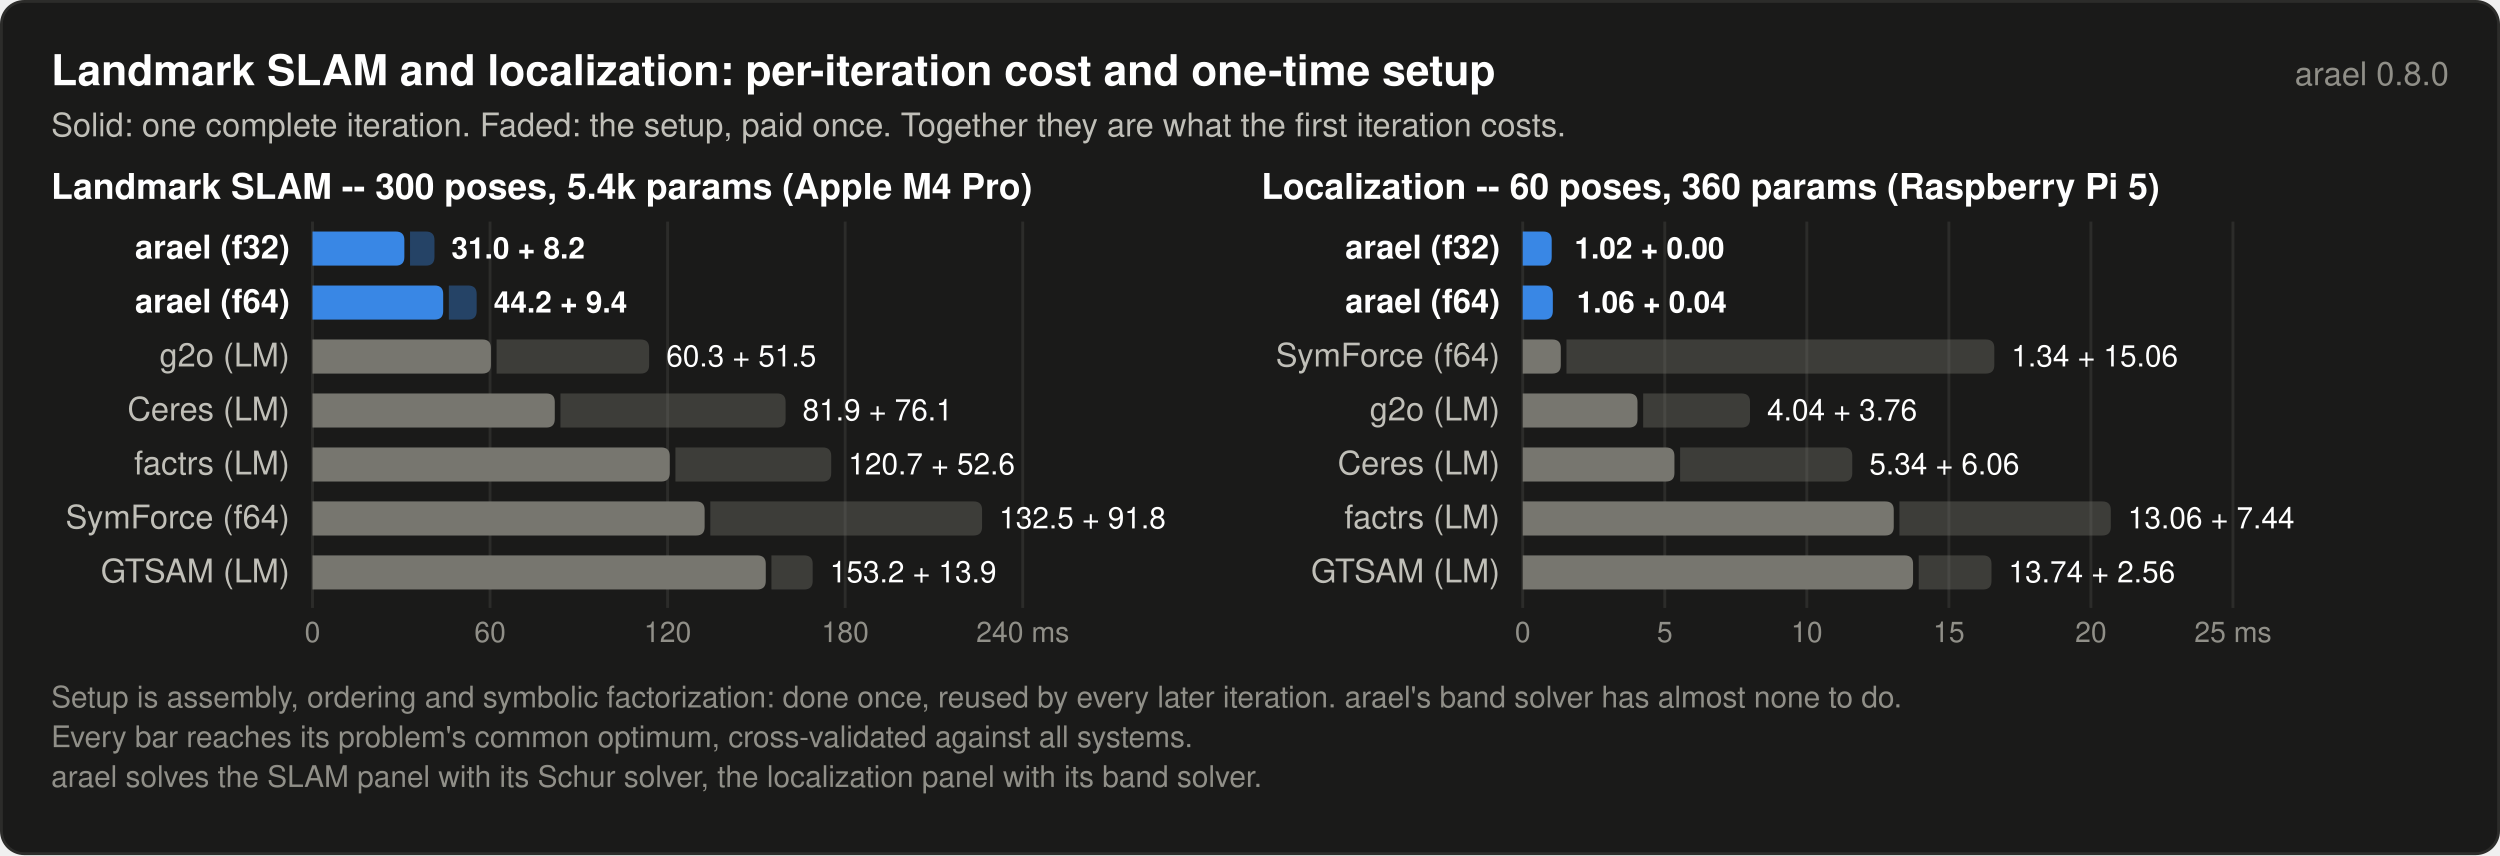
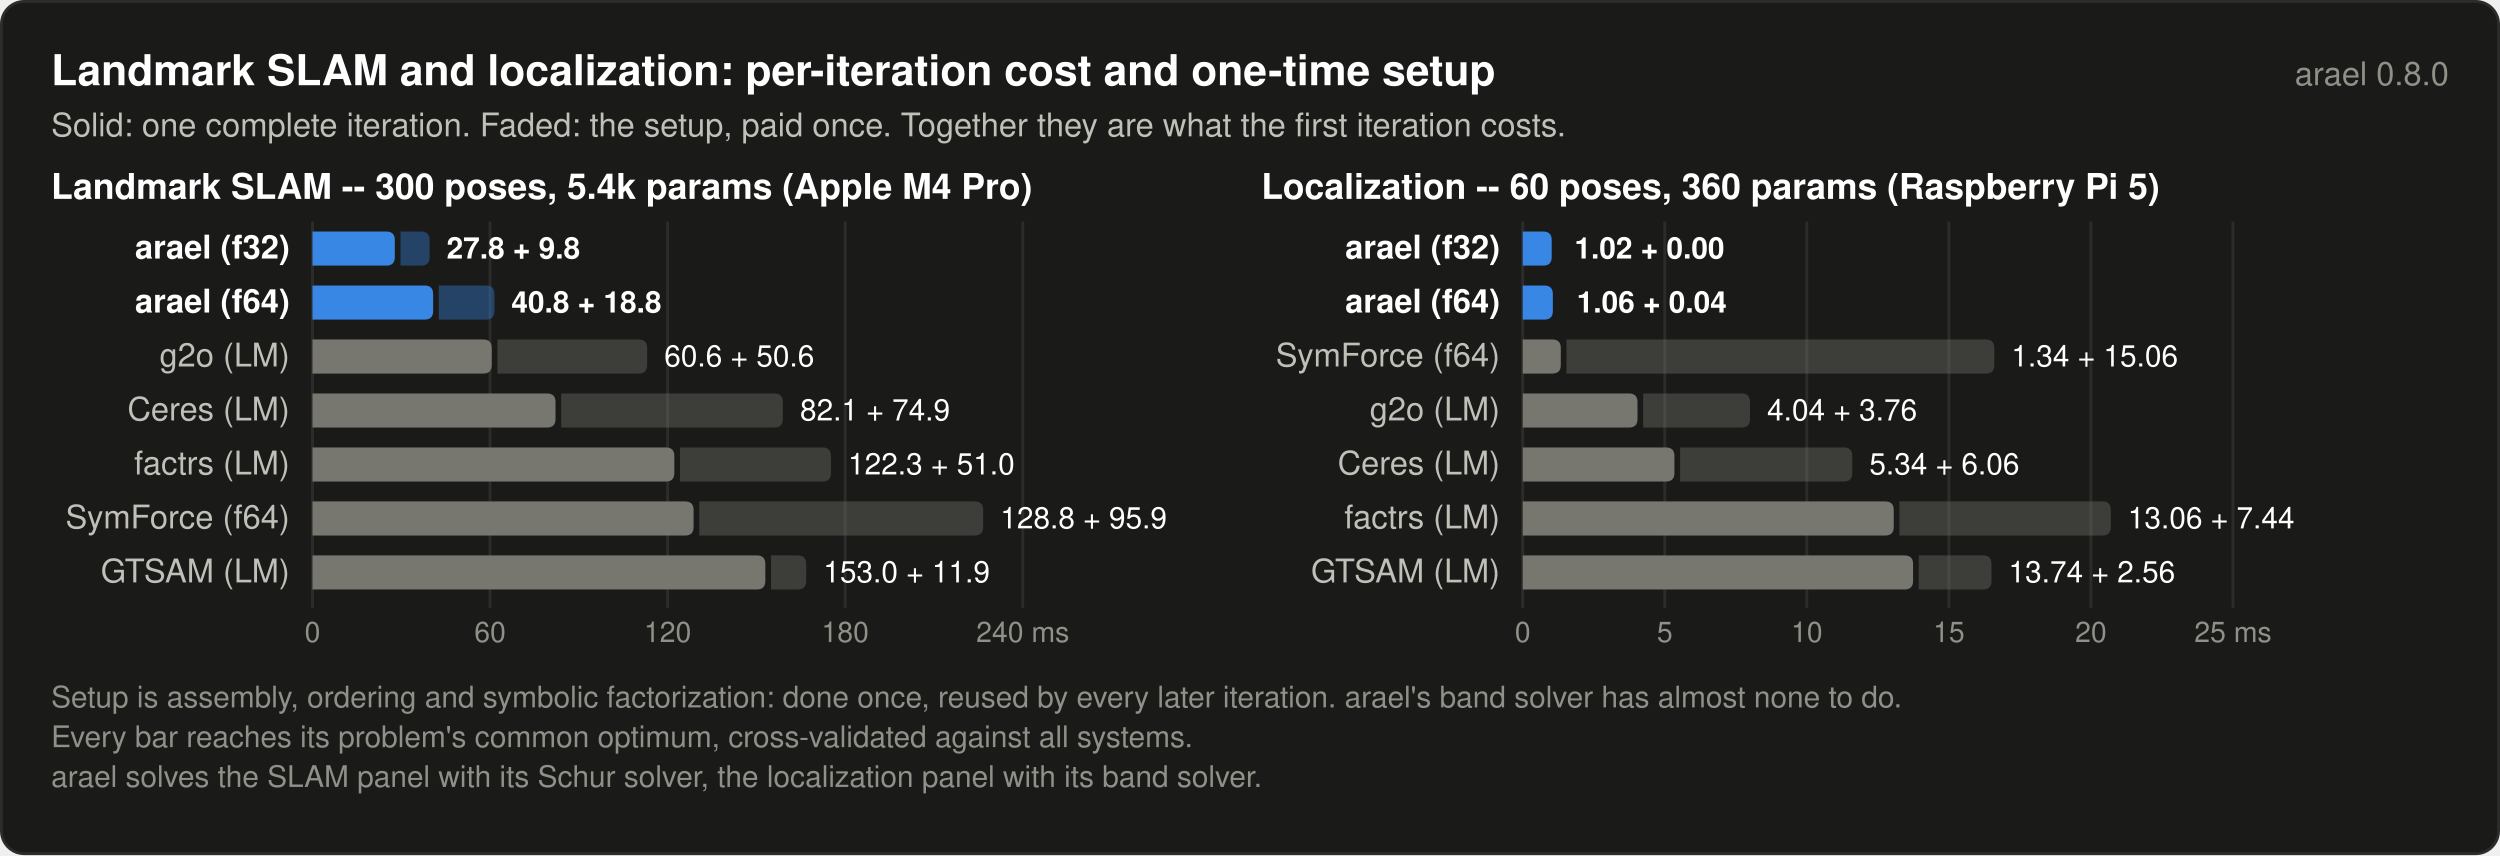
<svg xmlns="http://www.w3.org/2000/svg" width="880" height="301" viewBox="0 0 880 301" font-family="ui-sans-serif, system-ui, -apple-system, 'Segoe UI', Helvetica, Arial, sans-serif">
  <rect x="0.5" y="0.5" width="879" height="300" rx="8" fill="#1a1a19" stroke="#2c2c2a" />
  <text x="18" y="30" font-size="15" font-weight="600" fill="#ffffff">Landmark SLAM and localization: per-iteration cost and one-time setup</text>
  <text x="862" y="30" font-size="11.5" text-anchor="end" fill="#908f88">arael 0.8.0</text>
  <text x="18" y="48" font-size="11.5" fill="#c0bfb8">Solid: one complete iteration. Faded: the setup, paid once. Together they are what the first iteration costs.</text>
  <text x="18" y="70" font-size="12.5" font-weight="600" fill="#ffffff">Landmark SLAM -- 300 poses, 5.4k params (Apple M4 Pro)</text>
  <line x1="110.0" y1="78" x2="110.0" y2="214" stroke="#2c2c2a" stroke-width="1" />
  <text x="110.0" y="226" font-size="10" text-anchor="middle" fill="#908f88">0</text>
  <line x1="172.5" y1="78" x2="172.5" y2="214" stroke="#2c2c2a" stroke-width="1" />
  <text x="172.5" y="226" font-size="10" text-anchor="middle" fill="#908f88">60</text>
  <line x1="235.0" y1="78" x2="235.0" y2="214" stroke="#2c2c2a" stroke-width="1" />
  <text x="235.0" y="226" font-size="10" text-anchor="middle" fill="#908f88">120</text>
  <line x1="297.5" y1="78" x2="297.5" y2="214" stroke="#2c2c2a" stroke-width="1" />
  <text x="297.5" y="226" font-size="10" text-anchor="middle" fill="#908f88">180</text>
  <line x1="360.0" y1="78" x2="360.0" y2="214" stroke="#2c2c2a" stroke-width="1" />
  <text x="360.0" y="226" font-size="10" text-anchor="middle" fill="#908f88">240 ms</text>
  <text x="102" y="91.0" font-size="11.5" text-anchor="end" font-weight="600" fill="#ffffff">arael (f32)</text>
-   <path d="M110,81.5 L139.333,81.5 Q142.333,81.5 142.333,84.5 L142.333,90.5 Q142.333,93.5 139.333,93.5 L110,93.5 Z" fill="#3987e5" />
-   <path d="M144.333,81.5 L149.927,81.5 Q152.927,81.5 152.927,84.5 L152.927,90.5 Q152.927,93.5 149.927,93.5 L144.333,93.5 Z" fill="#3987e5" fill-opacity="0.38" />
-   <text x="158.9" y="91.0" font-size="10.5" font-weight="600" fill="#ffffff">31.0 + 8.2</text>
+   <path d="M110,81.5 L135.979,81.5 Q138.979,81.5 138.979,84.5 L138.979,90.5 Q138.979,93.5 135.979,93.5 L110,93.5 Z" fill="#3987e5" />
+   <path d="M140.979,81.5 L148.229,81.5 Q151.229,81.5 151.229,84.5 L151.229,90.5 Q151.229,93.5 148.229,93.5 L140.979,93.5 Z" fill="#3987e5" fill-opacity="0.38" />
+   <text x="157.2" y="91.0" font-size="10.5" font-weight="600" fill="#ffffff">27.8 + 9.8</text>
  <text x="102" y="110.0" font-size="11.5" text-anchor="end" font-weight="600" fill="#ffffff">arael (f64)</text>
-   <path d="M110,100.5 L153.0,100.5 Q156.0,100.5 156.0,103.5 L156.0,109.5 Q156.0,112.5 153.0,112.5 L110,112.5 Z" fill="#3987e5" />
-   <path d="M158.0,100.5 L164.781,100.5 Q167.781,100.5 167.781,103.5 L167.781,109.5 Q167.781,112.5 164.781,112.5 L158.0,112.5 Z" fill="#3987e5" fill-opacity="0.38" />
-   <text x="173.8" y="110.0" font-size="10.5" font-weight="600" fill="#ffffff">44.2 + 9.4</text>
+   <path d="M110,100.5 L149.458,100.5 Q152.458,100.5 152.458,103.5 L152.458,109.5 Q152.458,112.5 149.458,112.5 L110,112.5 Z" fill="#3987e5" />
+   <path d="M154.458,100.5 L171.042,100.5 Q174.042,100.5 174.042,103.5 L174.042,109.5 Q174.042,112.5 171.042,112.5 L154.458,112.5 Z" fill="#3987e5" fill-opacity="0.38" />
+   <text x="180.0" y="110.0" font-size="10.5" font-weight="600" fill="#ffffff">40.8 + 18.8</text>
  <text x="102" y="129.0" font-size="11.5" text-anchor="end" fill="#c0bfb8">g2o (LM)</text>
-   <path d="M110,119.5 L169.802,119.5 Q172.802,119.5 172.802,122.5 L172.802,128.5 Q172.802,131.5 169.802,131.5 L110,131.5 Z" fill="#77766f" />
-   <path d="M174.802,119.5 L225.49,119.5 Q228.49,119.5 228.49,122.5 L228.49,128.5 Q228.49,131.5 225.49,131.5 L174.802,131.5 Z" fill="#77766f" fill-opacity="0.38" />
-   <text x="234.5" y="129.0" font-size="10.5" fill="#ffffff">60.3 + 51.5</text>
+   <path d="M110,119.5 L170.094,119.5 Q173.094,119.5 173.094,122.5 L173.094,128.5 Q173.094,131.5 170.094,131.5 L110,131.5 Z" fill="#77766f" />
+   <path d="M175.094,119.5 L224.792,119.5 Q227.792,119.5 227.792,122.5 L227.792,128.5 Q227.792,131.5 224.792,131.5 L175.094,131.5 Z" fill="#77766f" fill-opacity="0.38" />
+   <text x="233.8" y="129.0" font-size="10.5" fill="#ffffff">60.6 + 50.6</text>
  <text x="102" y="148.0" font-size="11.5" text-anchor="end" fill="#c0bfb8">Ceres (LM)</text>
-   <path d="M110,138.5 L192.281,138.5 Q195.281,138.5 195.281,141.5 L195.281,147.5 Q195.281,150.5 192.281,150.5 L110,150.5 Z" fill="#77766f" />
-   <path d="M197.281,138.5 L273.531,138.5 Q276.531,138.5 276.531,141.5 L276.531,147.5 Q276.531,150.5 273.531,150.5 L197.281,150.5 Z" fill="#77766f" fill-opacity="0.38" />
-   <text x="282.5" y="148.0" font-size="10.5" fill="#ffffff">81.9 + 76.1</text>
+   <path d="M110,138.5 L192.542,138.5 Q195.542,138.5 195.542,141.5 L195.542,147.5 Q195.542,150.5 192.542,150.5 L110,150.5 Z" fill="#77766f" />
+   <path d="M197.542,138.5 L272.552,138.5 Q275.552,138.5 275.552,141.5 L275.552,147.5 Q275.552,150.5 272.552,150.5 L197.542,150.5 Z" fill="#77766f" fill-opacity="0.38" />
+   <text x="281.6" y="148.0" font-size="10.5" fill="#ffffff">82.1 + 74.9</text>
  <text x="102" y="167.0" font-size="11.5" text-anchor="end" fill="#c0bfb8">factrs (LM)</text>
-   <path d="M110,157.5 L232.76,157.5 Q235.76,157.5 235.76,160.5 L235.76,166.5 Q235.76,169.5 232.76,169.5 L110,169.5 Z" fill="#77766f" />
-   <path d="M237.76,157.5 L289.583,157.5 Q292.583,157.5 292.583,160.5 L292.583,166.5 Q292.583,169.5 289.583,169.5 L237.76,169.5 Z" fill="#77766f" fill-opacity="0.38" />
-   <text x="298.6" y="167.0" font-size="10.5" fill="#ffffff">120.7 + 52.6</text>
+   <path d="M110,157.5 L234.365,157.5 Q237.365,157.5 237.365,160.5 L237.365,166.5 Q237.365,169.5 234.365,169.5 L110,169.5 Z" fill="#77766f" />
+   <path d="M239.365,157.5 L289.49,157.5 Q292.49,157.5 292.49,160.5 L292.49,166.5 Q292.49,169.5 289.49,169.5 L239.365,169.5 Z" fill="#77766f" fill-opacity="0.38" />
+   <text x="298.5" y="167.0" font-size="10.5" fill="#ffffff">122.3 + 51.0</text>
  <text x="102" y="186.0" font-size="11.5" text-anchor="end" fill="#c0bfb8">SymForce (f64)</text>
-   <path d="M110,176.5 L245.031,176.5 Q248.031,176.5 248.031,179.5 L248.031,185.5 Q248.031,188.5 245.031,188.5 L110,188.5 Z" fill="#77766f" />
-   <path d="M250.031,176.5 L342.688,176.5 Q345.688,176.5 345.688,179.5 L345.688,185.5 Q345.688,188.5 342.688,188.5 L250.031,188.5 Z" fill="#77766f" fill-opacity="0.38" />
-   <text x="351.7" y="186.0" font-size="10.5" fill="#ffffff">132.5 + 91.8</text>
+   <path d="M110,176.5 L241.146,176.5 Q244.146,176.5 244.146,179.5 L244.146,185.5 Q244.146,188.5 241.146,188.5 L110,188.5 Z" fill="#77766f" />
+   <path d="M246.146,176.5 L343.073,176.5 Q346.073,176.5 346.073,179.5 L346.073,185.5 Q346.073,188.5 343.073,188.5 L246.146,188.5 Z" fill="#77766f" fill-opacity="0.38" />
+   <text x="352.1" y="186.0" font-size="10.5" fill="#ffffff">128.8 + 95.9</text>
  <text x="102" y="205.0" font-size="11.5" text-anchor="end" fill="#c0bfb8">GTSAM (LM)</text>
-   <path d="M110,195.5 L266.552,195.5 Q269.552,195.5 269.552,198.5 L269.552,204.5 Q269.552,207.5 266.552,207.5 L110,207.5 Z" fill="#77766f" />
-   <path d="M271.552,195.5 L283.062,195.5 Q286.062,195.5 286.062,198.5 L286.062,204.5 Q286.062,207.5 283.062,207.5 L271.552,207.5 Z" fill="#77766f" fill-opacity="0.38" />
-   <text x="292.1" y="205.0" font-size="10.5" fill="#ffffff">153.2 + 13.9</text>
+   <path d="M110,195.5 L266.396,195.5 Q269.396,195.5 269.396,198.5 L269.396,204.5 Q269.396,207.5 266.396,207.5 L110,207.5 Z" fill="#77766f" />
+   <path d="M271.396,195.5 L280.781,195.5 Q283.781,195.5 283.781,198.5 L283.781,204.5 Q283.781,207.5 280.781,207.5 L271.396,207.5 Z" fill="#77766f" fill-opacity="0.38" />
+   <text x="289.8" y="205.0" font-size="10.5" fill="#ffffff">153.0 + 11.9</text>
  <text x="444" y="70" font-size="12.5" font-weight="600" fill="#ffffff">Localization -- 60 poses, 360 params (Raspberry Pi 5)</text>
  <line x1="536.0" y1="78" x2="536.0" y2="214" stroke="#2c2c2a" stroke-width="1" />
  <text x="536.0" y="226" font-size="10" text-anchor="middle" fill="#908f88">0</text>
  <line x1="586.0" y1="78" x2="586.0" y2="214" stroke="#2c2c2a" stroke-width="1" />
  <text x="586.0" y="226" font-size="10" text-anchor="middle" fill="#908f88">5</text>
  <line x1="636.0" y1="78" x2="636.0" y2="214" stroke="#2c2c2a" stroke-width="1" />
  <text x="636.0" y="226" font-size="10" text-anchor="middle" fill="#908f88">10</text>
  <line x1="686.0" y1="78" x2="686.0" y2="214" stroke="#2c2c2a" stroke-width="1" />
  <text x="686.0" y="226" font-size="10" text-anchor="middle" fill="#908f88">15</text>
  <line x1="736.0" y1="78" x2="736.0" y2="214" stroke="#2c2c2a" stroke-width="1" />
  <text x="736.0" y="226" font-size="10" text-anchor="middle" fill="#908f88">20</text>
  <line x1="786.0" y1="78" x2="786.0" y2="214" stroke="#2c2c2a" stroke-width="1" />
  <text x="786.0" y="226" font-size="10" text-anchor="middle" fill="#908f88">25 ms</text>
  <text x="528" y="91.0" font-size="11.5" text-anchor="end" font-weight="600" fill="#ffffff">arael (f32)</text>
  <path d="M536,81.5 L543.2,81.5 Q546.2,81.5 546.2,84.5 L546.2,90.5 Q546.2,93.5 543.2,93.5 L536,93.5 Z" fill="#3987e5" />
  <text x="554.2" y="91.0" font-size="10.5" font-weight="600" fill="#ffffff">1.02 + 0.00</text>
  <text x="528" y="110.0" font-size="11.5" text-anchor="end" font-weight="600" fill="#ffffff">arael (f64)</text>
  <path d="M536,100.5 L543.6,100.5 Q546.6,100.5 546.6,103.5 L546.6,109.5 Q546.6,112.5 543.6,112.5 L536,112.5 Z" fill="#3987e5" />
  <text x="555.0" y="110.0" font-size="10.5" font-weight="600" fill="#ffffff">1.06 + 0.04</text>
  <text x="528" y="129.0" font-size="11.5" text-anchor="end" fill="#c0bfb8">SymForce (f64)</text>
  <path d="M536,119.5 L546.4,119.5 Q549.4,119.5 549.4,122.5 L549.4,128.5 Q549.4,131.5 546.4,131.5 L536,131.5 Z" fill="#77766f" />
  <path d="M551.4,119.5 L699.0,119.5 Q702.0,119.5 702.0,122.5 L702.0,128.5 Q702.0,131.5 699.0,131.5 L551.4,131.5 Z" fill="#77766f" fill-opacity="0.38" />
  <text x="708.0" y="129.0" font-size="10.5" fill="#ffffff">1.34 + 15.06</text>
  <text x="528" y="148.0" font-size="11.5" text-anchor="end" fill="#c0bfb8">g2o (LM)</text>
  <path d="M536,138.5 L573.4,138.5 Q576.4,138.5 576.4,141.5 L576.4,147.5 Q576.4,150.5 573.4,150.5 L536,150.5 Z" fill="#77766f" />
  <path d="M578.4,138.5 L613.0,138.5 Q616.0,138.5 616.0,141.5 L616.0,147.5 Q616.0,150.5 613.0,150.5 L578.4,150.5 Z" fill="#77766f" fill-opacity="0.38" />
  <text x="622.0" y="148.0" font-size="10.5" fill="#ffffff">4.04 + 3.76</text>
  <text x="528" y="167.0" font-size="11.5" text-anchor="end" fill="#c0bfb8">Ceres (LM)</text>
  <path d="M536,157.5 L586.4,157.5 Q589.4,157.5 589.4,160.5 L589.4,166.5 Q589.4,169.5 586.4,169.5 L536,169.5 Z" fill="#77766f" />
  <path d="M591.4,157.5 L649.0,157.5 Q652.0,157.5 652.0,160.5 L652.0,166.5 Q652.0,169.5 649.0,169.5 L591.4,169.5 Z" fill="#77766f" fill-opacity="0.38" />
  <text x="658.0" y="167.0" font-size="10.5" fill="#ffffff">5.34 + 6.06</text>
  <text x="528" y="186.0" font-size="11.5" text-anchor="end" fill="#c0bfb8">factrs (LM)</text>
  <path d="M536,176.5 L663.6,176.5 Q666.6,176.5 666.6,179.5 L666.6,185.5 Q666.6,188.5 663.6,188.5 L536,188.5 Z" fill="#77766f" />
  <path d="M668.6,176.5 L740.0,176.5 Q743.0,176.5 743.0,179.5 L743.0,185.5 Q743.0,188.5 740.0,188.5 L668.6,188.5 Z" fill="#77766f" fill-opacity="0.38" />
  <text x="749.0" y="186.0" font-size="10.5" fill="#ffffff">13.06 + 7.44</text>
  <text x="528" y="205.0" font-size="11.5" text-anchor="end" fill="#c0bfb8">GTSAM (LM)</text>
  <path d="M536,195.5 L670.4,195.5 Q673.4,195.5 673.4,198.5 L673.4,204.5 Q673.4,207.5 670.4,207.5 L536,207.5 Z" fill="#77766f" />
  <path d="M675.4,195.5 L698.0,195.5 Q701.0,195.5 701.0,198.5 L701.0,204.5 Q701.0,207.5 698.0,207.5 L675.4,207.5 Z" fill="#77766f" fill-opacity="0.38" />
  <text x="707.0" y="205.0" font-size="10.5" fill="#ffffff">13.74 + 2.56</text>
  <text x="18" y="249" font-size="10.5" fill="#908f88">Setup is assembly, ordering and symbolic factorization: done once, reused by every later iteration. arael's band solver has almost none to do.</text>
  <text x="18" y="263" font-size="10.5" fill="#908f88">Every bar reaches its problem's common optimum, cross-validated against all systems.</text>
  <text x="18" y="277" font-size="10.5" fill="#908f88">arael solves the SLAM panel with its Schur solver, the localization panel with its band solver.</text>
</svg>
